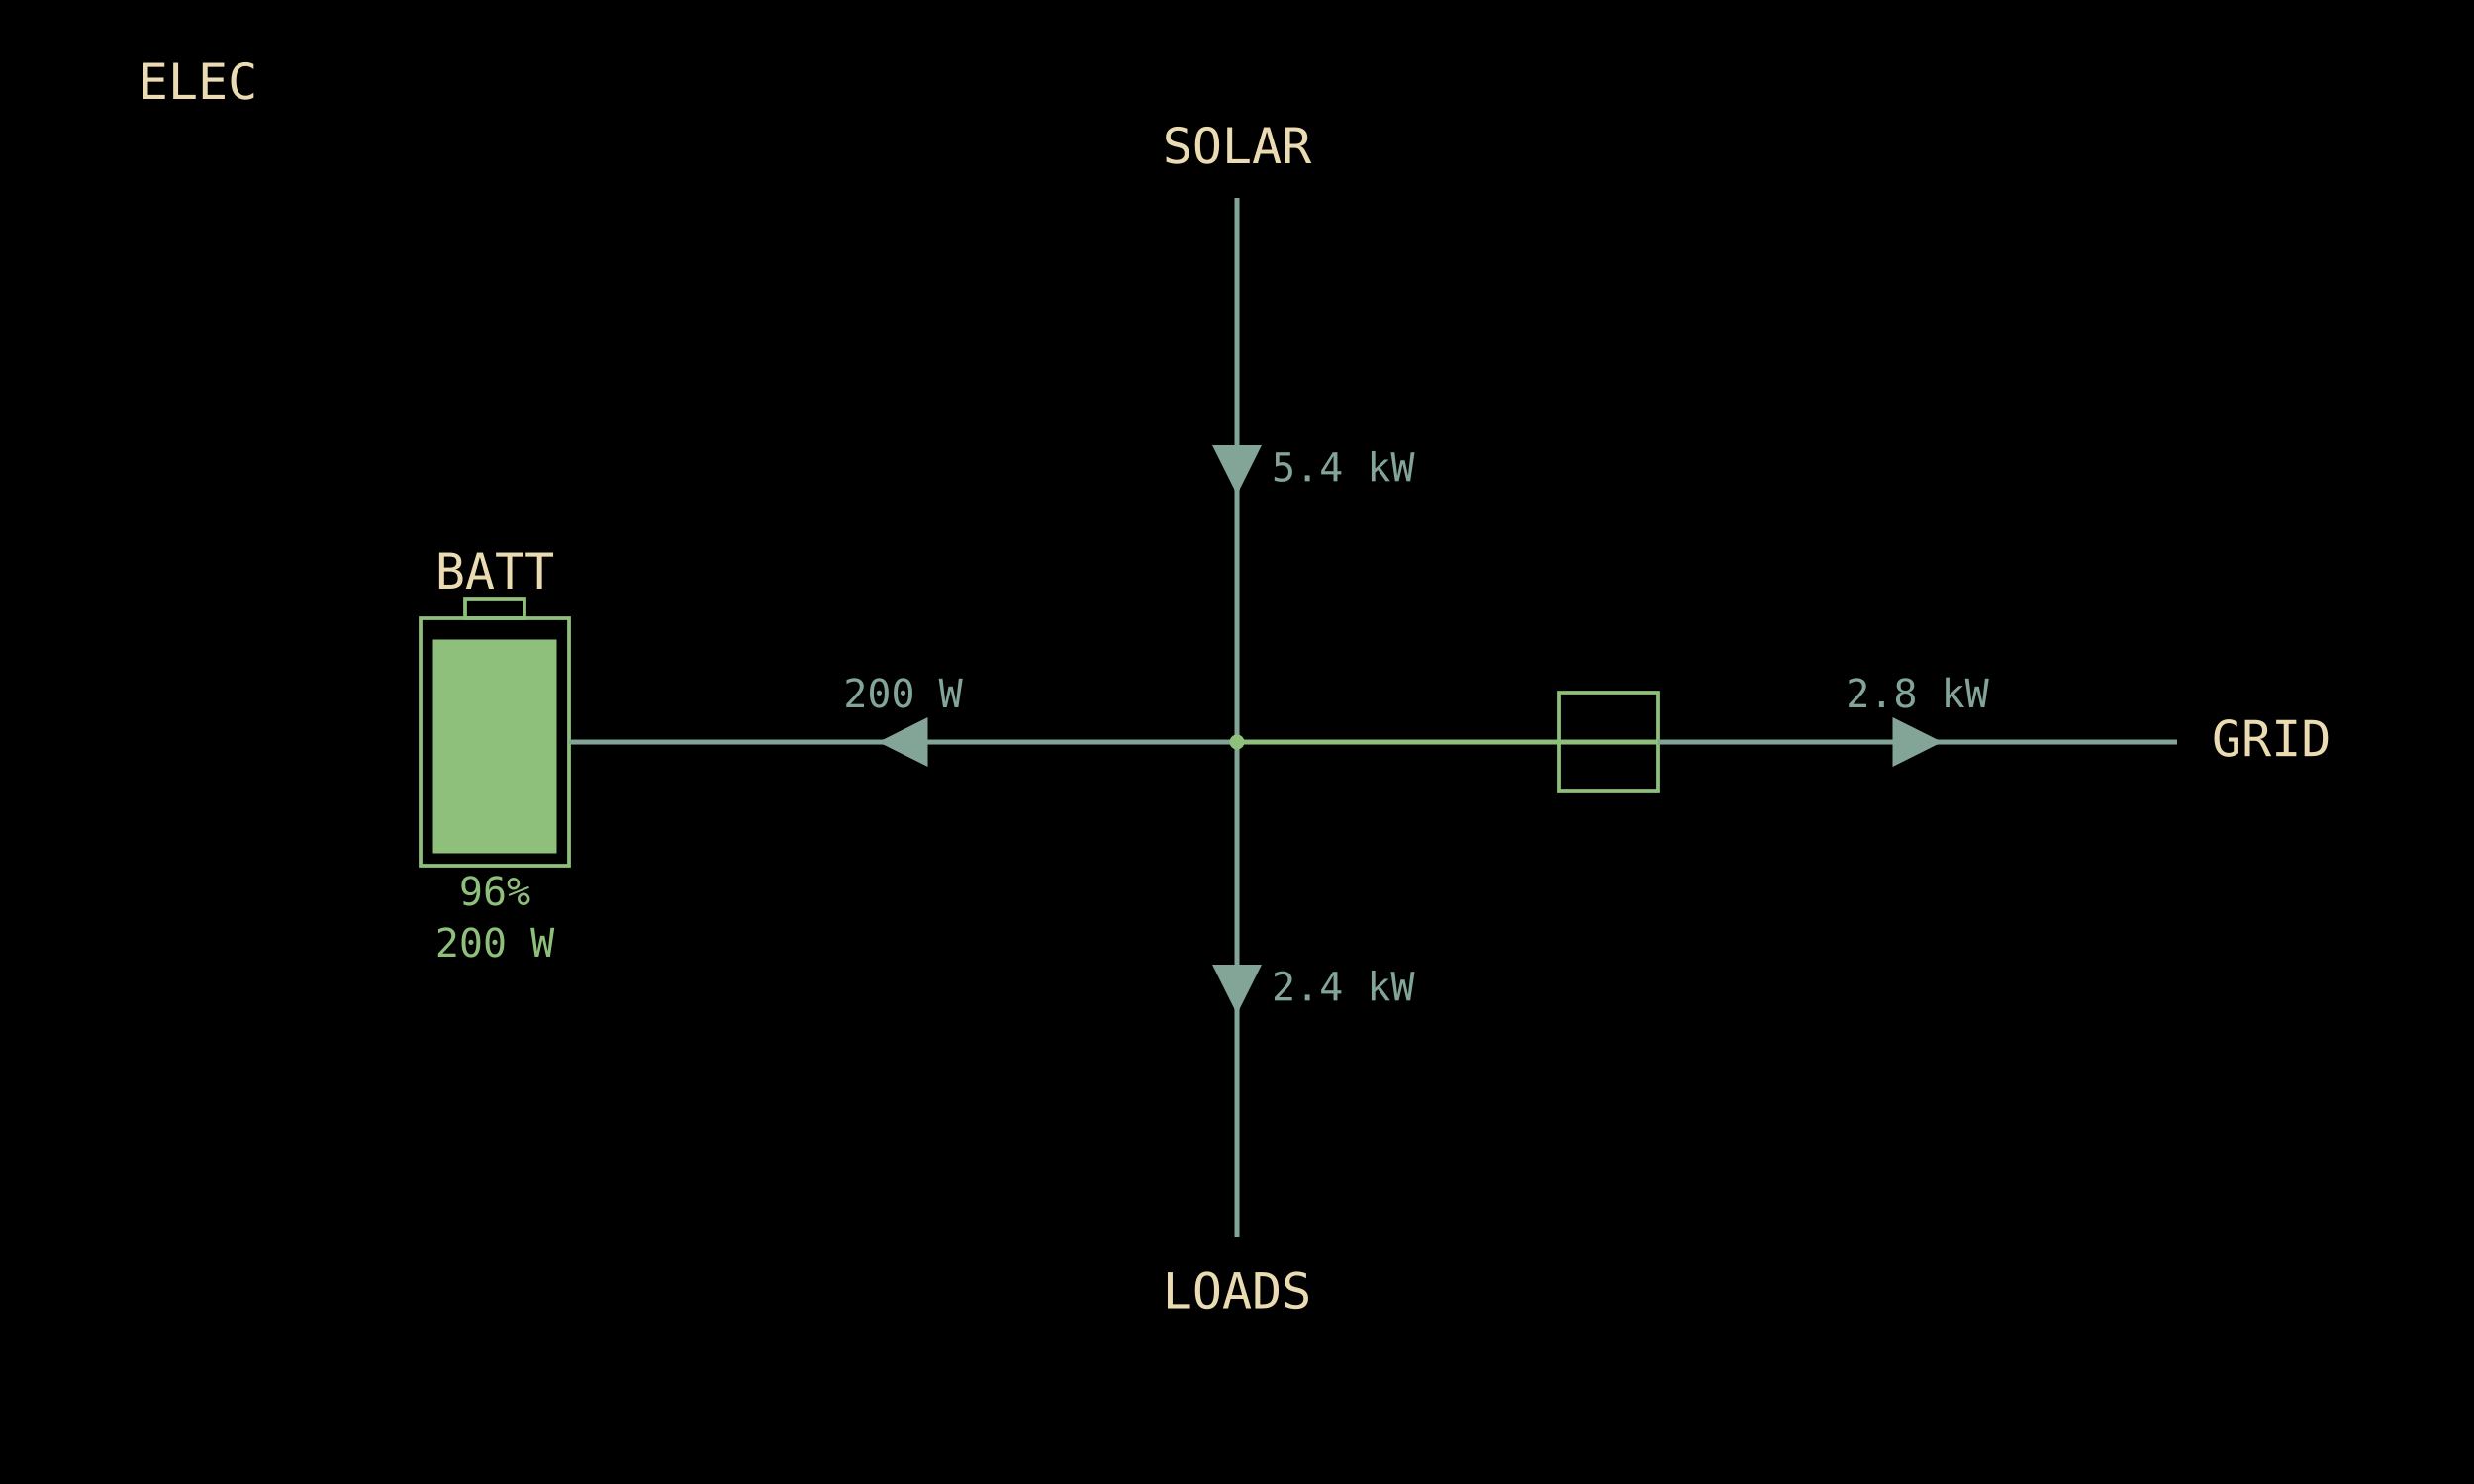
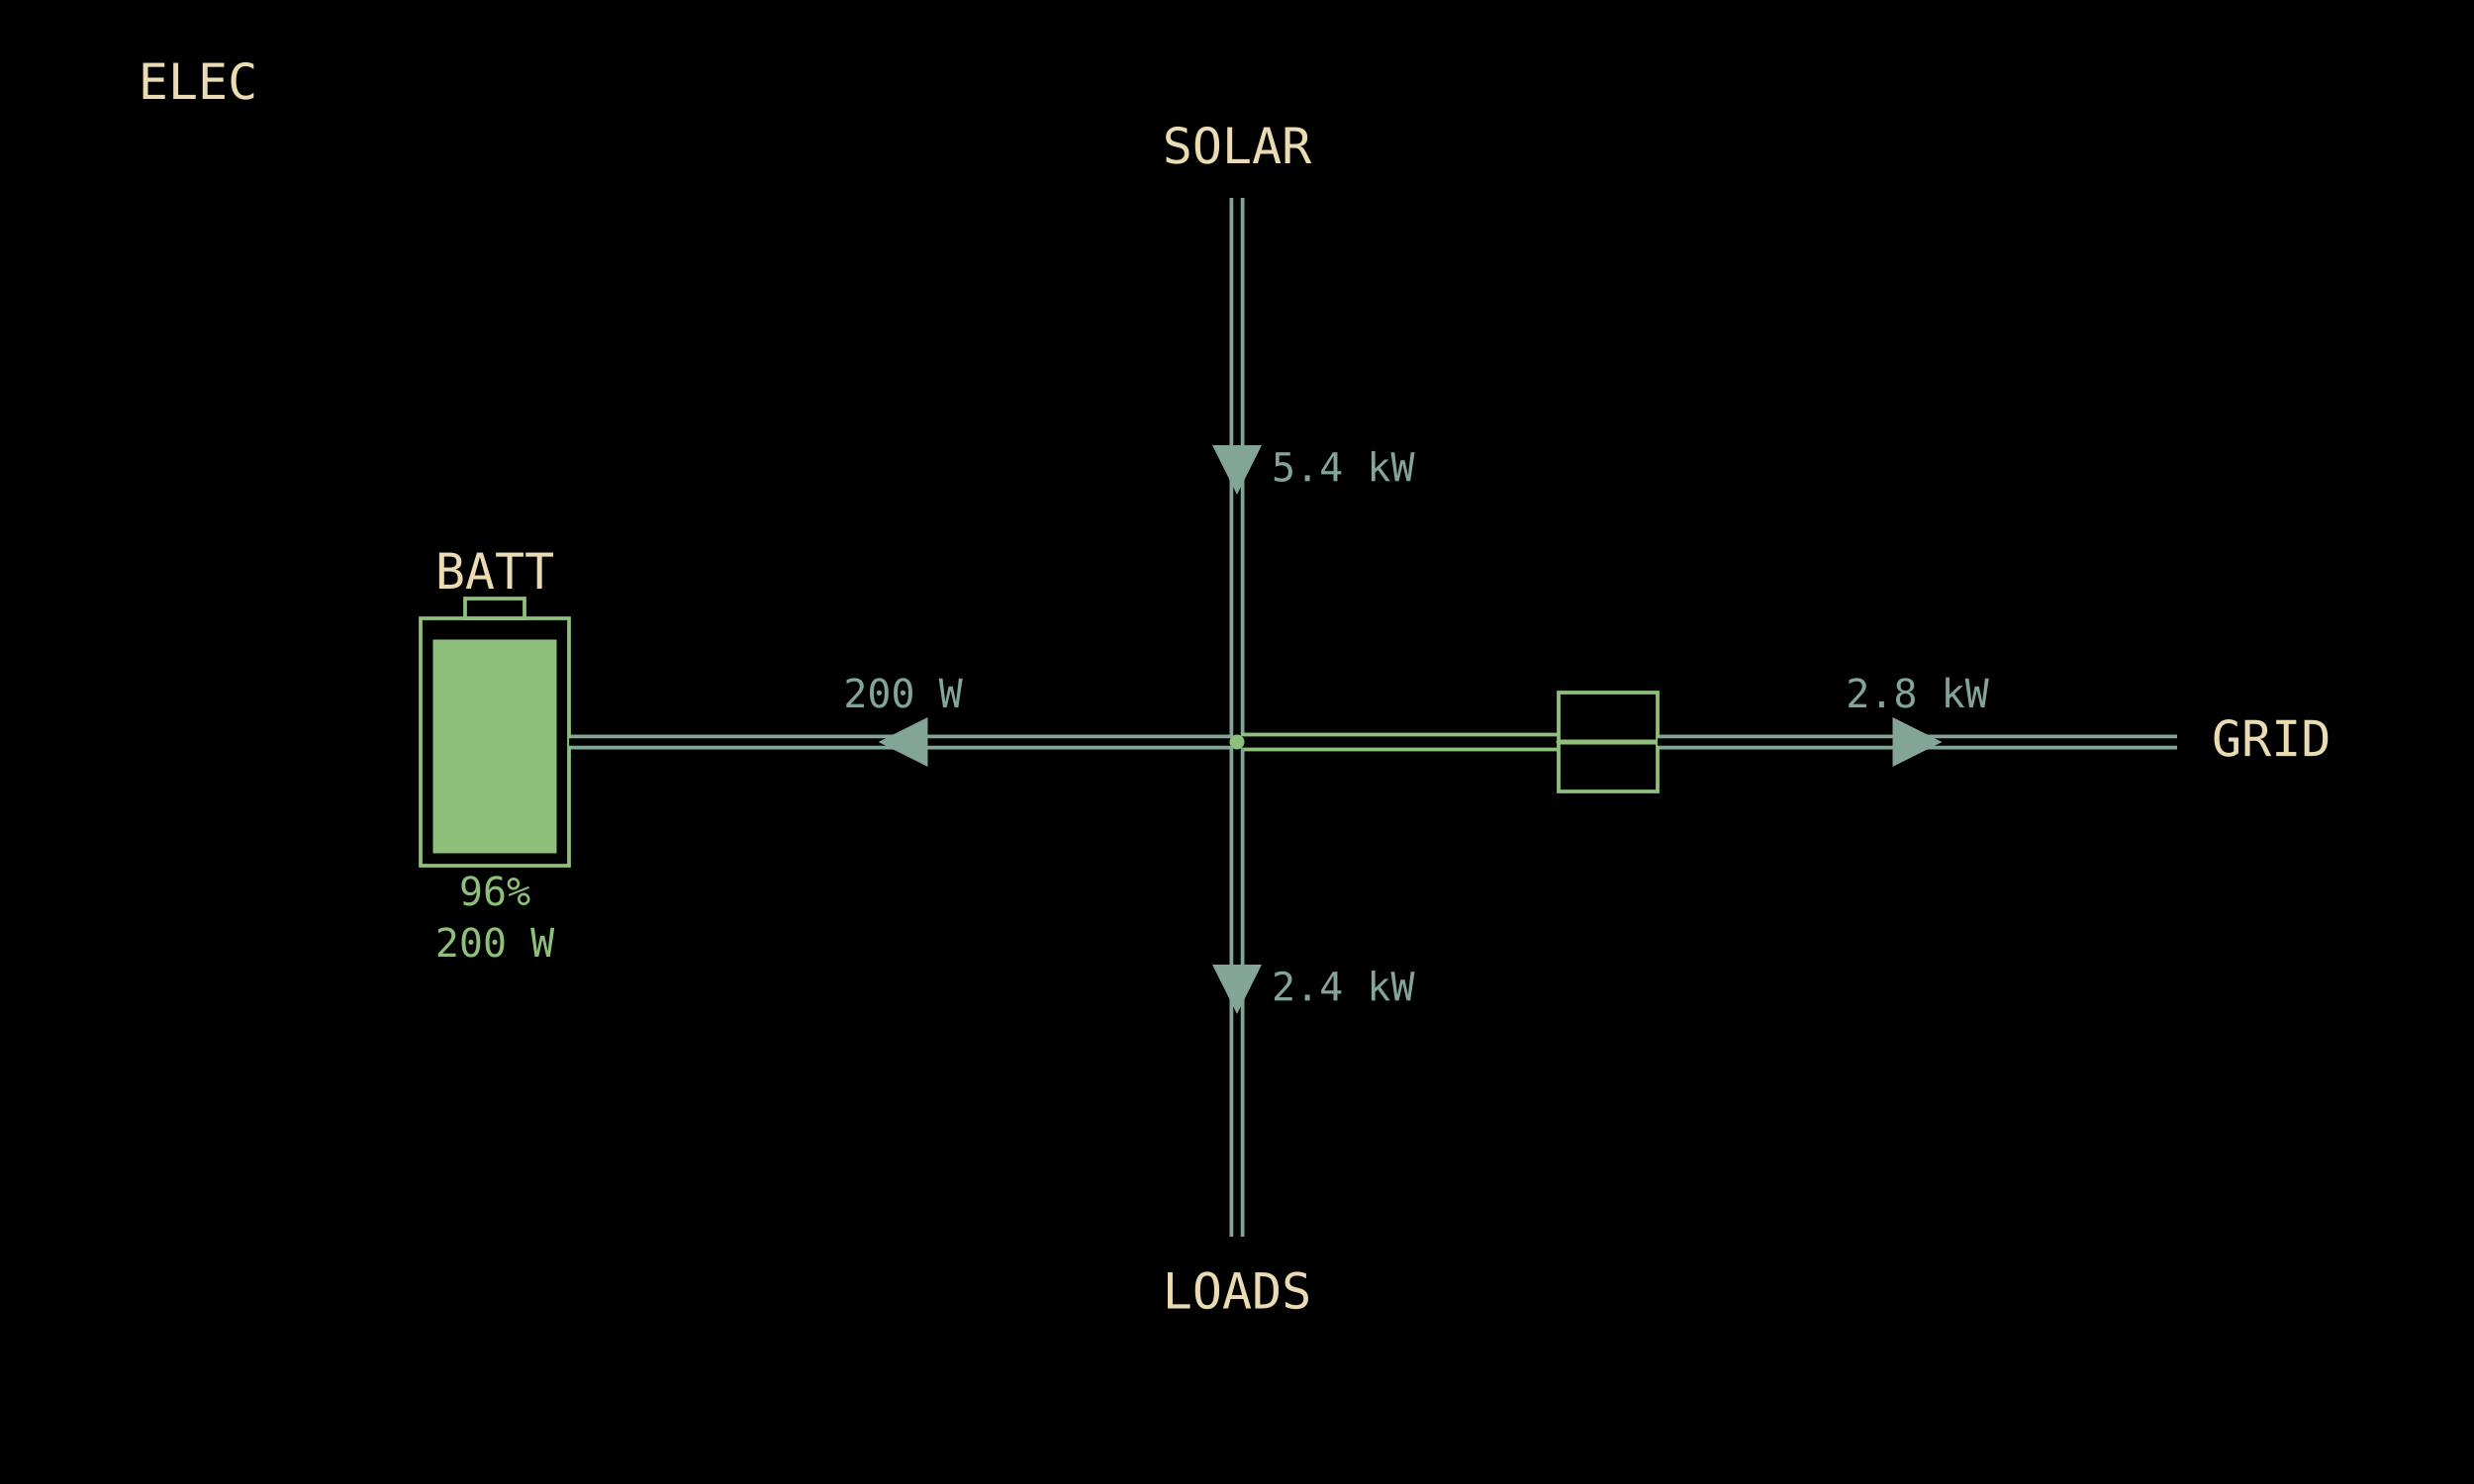
<svg xmlns="http://www.w3.org/2000/svg" viewBox="0 0 1000 600" width="1280" height="768" data-page="electrical" data-theme="mirror">
  <rect x="0" y="0" width="1000" height="600" fill="#000000" />
+   <g id="casings">
+     <g data-for="solar">
+       <polyline points="500,80 500,300" fill="none" stroke="#83a598" stroke-width="6" stroke-linejoin="round" />
+     </g>
+     <g data-for="battery_feed">
+       <polyline points="500,300 230,300" fill="none" stroke="#83a598" stroke-width="6" stroke-linejoin="round" />
+     </g>
+     <g data-for="bus_tie">
+       <polyline points="500,300 630,300" fill="none" stroke="#8ec07c" stroke-width="7.5" stroke-linejoin="round" />
+     </g>
+     <g data-for="grid">
+       <polyline points="880,300 670,300" fill="none" stroke="#83a598" stroke-width="6" stroke-linejoin="round" />
+     </g>
+     <g data-for="loads">
+       <polyline points="500,300 500,500" fill="none" stroke="#83a598" stroke-width="6" stroke-linejoin="round" />
+     </g>
+   </g>
  <g id="title">
    <text x="80" y="40" text-anchor="middle" font-family="DejaVu Sans Mono, monospace" font-size="20" fill="#ebdbb2">ELEC</text>
  </g>
  <g id="solar">
-     <polyline points="500,80 500,300" fill="none" stroke="#83a598" stroke-width="2" stroke-linejoin="round" />
+     <polyline points="500,80 500,300" fill="none" stroke="#000000" stroke-width="3" stroke-linejoin="round" />
    <polygon points="500,200 490,180 510,180" fill="#83a598" />
    <text x="500" y="66" text-anchor="middle" font-family="DejaVu Sans Mono, monospace" font-size="20" fill="#ebdbb2">SOLAR</text>
    <text x="514" y="190" text-anchor="start" dominant-baseline="middle" font-family="DejaVu Sans Mono, monospace" font-size="16" fill="#83a598">5.4 kW</text>
  </g>
  <g id="battery">
    <rect x="170" y="250" width="60" height="100" fill="none" stroke="#8ec07c" stroke-width="1.5" />
    <rect x="188" y="242" width="24" height="8" fill="none" stroke="#8ec07c" stroke-width="1.5" />
    <rect x="175" y="258.6" width="50" height="86.4" fill="#8ec07c" />
    <text x="200" y="238" text-anchor="middle" font-family="DejaVu Sans Mono, monospace" font-size="20" fill="#ebdbb2">BATT</text>
    <text x="200" y="366" text-anchor="middle" font-family="DejaVu Sans Mono, monospace" font-size="16" fill="#8ec07c">96%</text>
    <text x="200" y="386.8" text-anchor="middle" font-family="DejaVu Sans Mono, monospace" font-size="16" fill="#8ec07c">200 W</text>
  </g>
  <g id="battery_feed">
-     <polyline points="500,300 230,300" fill="none" stroke="#83a598" stroke-width="2" stroke-linejoin="round" />
+     <polyline points="500,300 230,300" fill="none" stroke="#000000" stroke-width="3" stroke-linejoin="round" />
    <polygon points="355,300 375,290 375,310" fill="#83a598" />
    <text x="365" y="286" text-anchor="middle" font-family="DejaVu Sans Mono, monospace" font-size="16" fill="#83a598">200 W</text>
  </g>
  <g id="bus_tie">
-     <polyline points="500,300 630,300" fill="none" stroke="#8ec07c" stroke-width="2" stroke-linejoin="round" />
+     <polyline points="500,300 630,300" fill="none" stroke="#000000" stroke-width="4.5" stroke-linejoin="round" />
  </g>
  <g id="main_breaker">
    <g>
      <rect x="630" y="280" width="40" height="40" fill="none" stroke="#8ec07c" stroke-width="1.5" />
      <line x1="630" y1="300" x2="670" y2="300" stroke="#8ec07c" stroke-width="2" stroke-linecap="round" />
    </g>
  </g>
  <g id="grid">
-     <polyline points="880,300 670,300" fill="none" stroke="#83a598" stroke-width="2" stroke-linejoin="round" />
+     <polyline points="880,300 670,300" fill="none" stroke="#000000" stroke-width="3" stroke-linejoin="round" />
    <polygon points="785,300 765,310 765,290" fill="#83a598" />
    <text x="894" y="300" text-anchor="start" dominant-baseline="middle" font-family="DejaVu Sans Mono, monospace" font-size="20" fill="#ebdbb2">GRID</text>
    <text x="775" y="286" text-anchor="middle" font-family="DejaVu Sans Mono, monospace" font-size="16" fill="#83a598">2.8 kW</text>
  </g>
  <g id="loads">
-     <polyline points="500,300 500,500" fill="none" stroke="#83a598" stroke-width="2" stroke-linejoin="round" />
+     <polyline points="500,300 500,500" fill="none" stroke="#000000" stroke-width="3" stroke-linejoin="round" />
    <polygon points="500,410 490,390 510,390" fill="#83a598" />
    <text x="500" y="529" text-anchor="middle" font-family="DejaVu Sans Mono, monospace" font-size="20" fill="#ebdbb2">LOADS</text>
    <text x="514" y="400" text-anchor="start" dominant-baseline="middle" font-family="DejaVu Sans Mono, monospace" font-size="16" fill="#83a598">2.4 kW</text>
  </g>
  <g id="bus">
    <circle cx="500" cy="300" r="3" fill="#8ec07c" />
  </g>
</svg>
